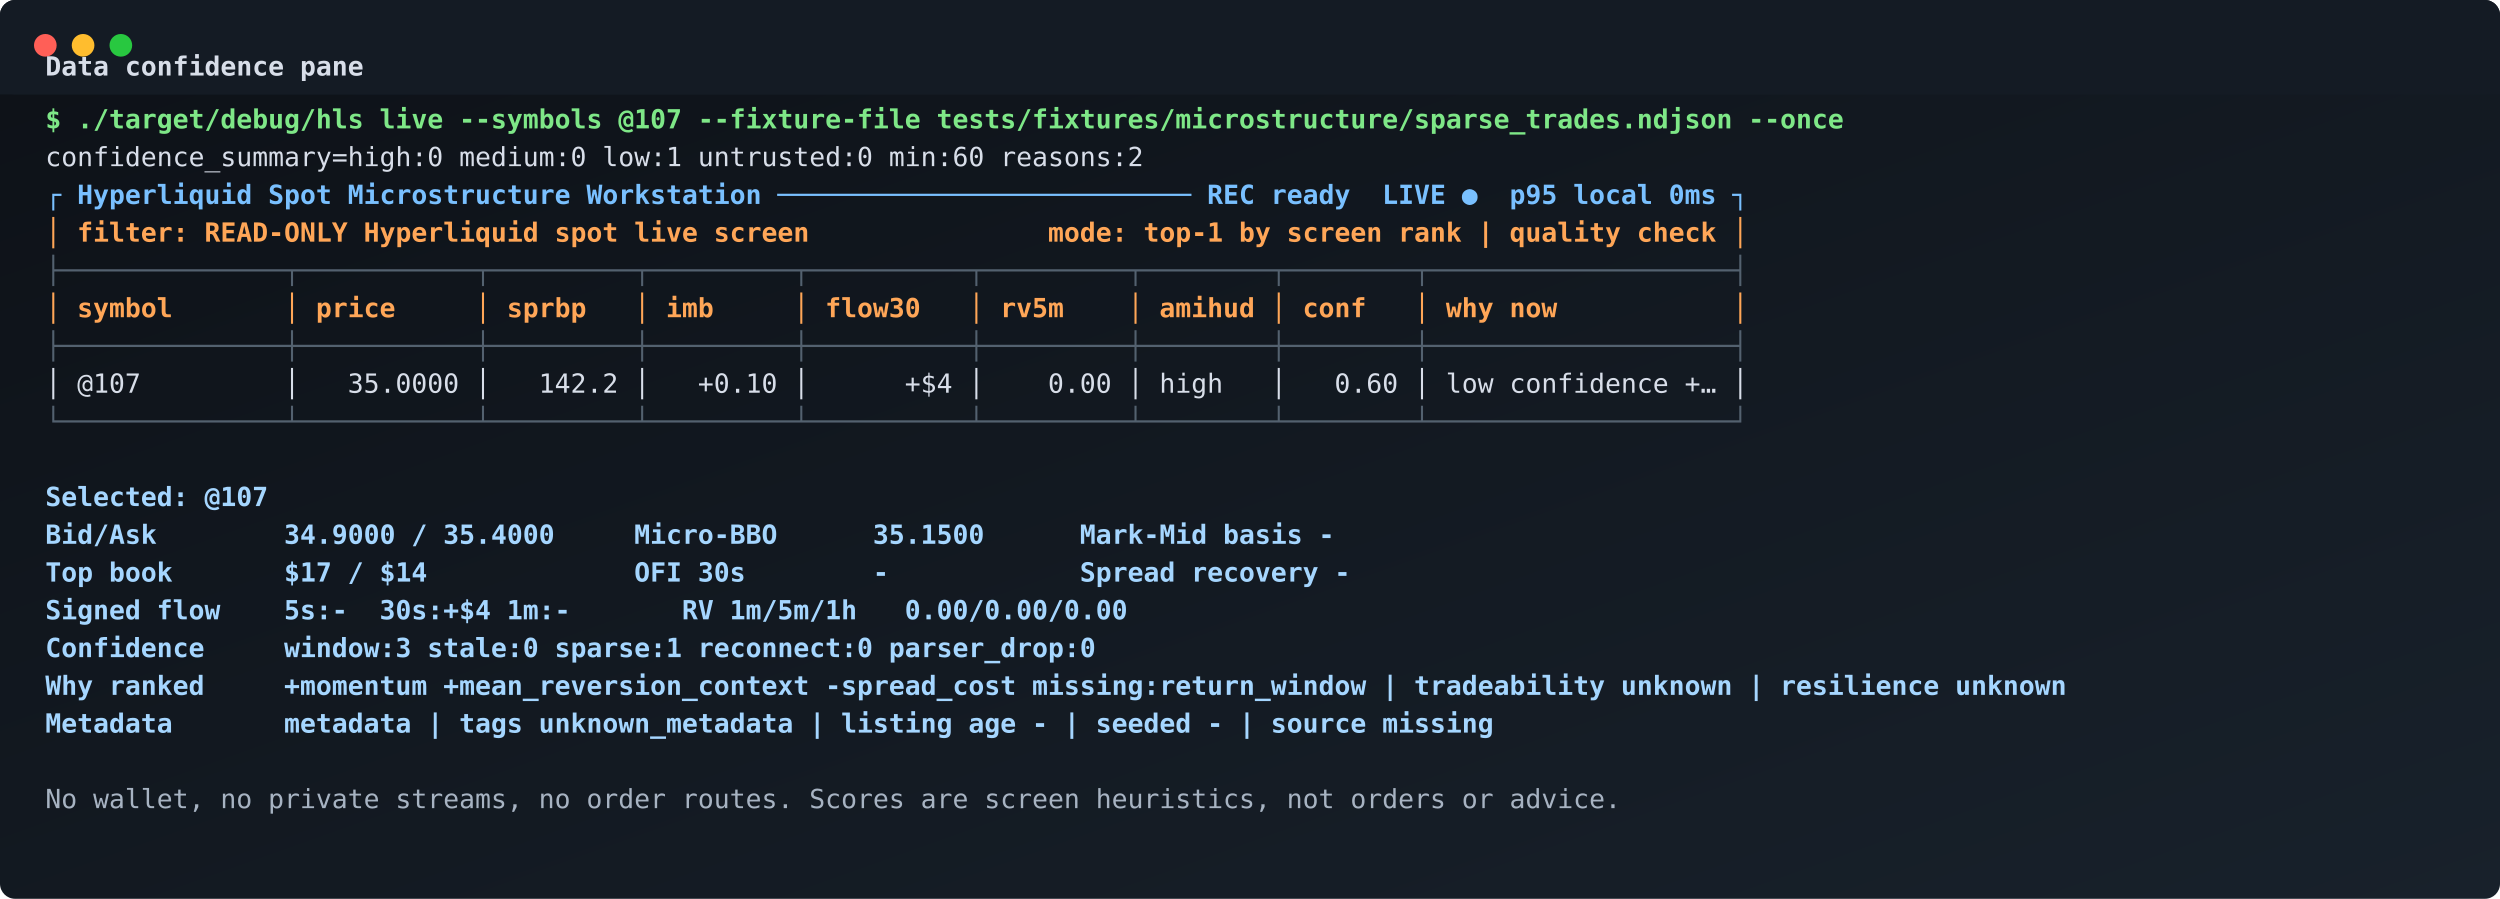
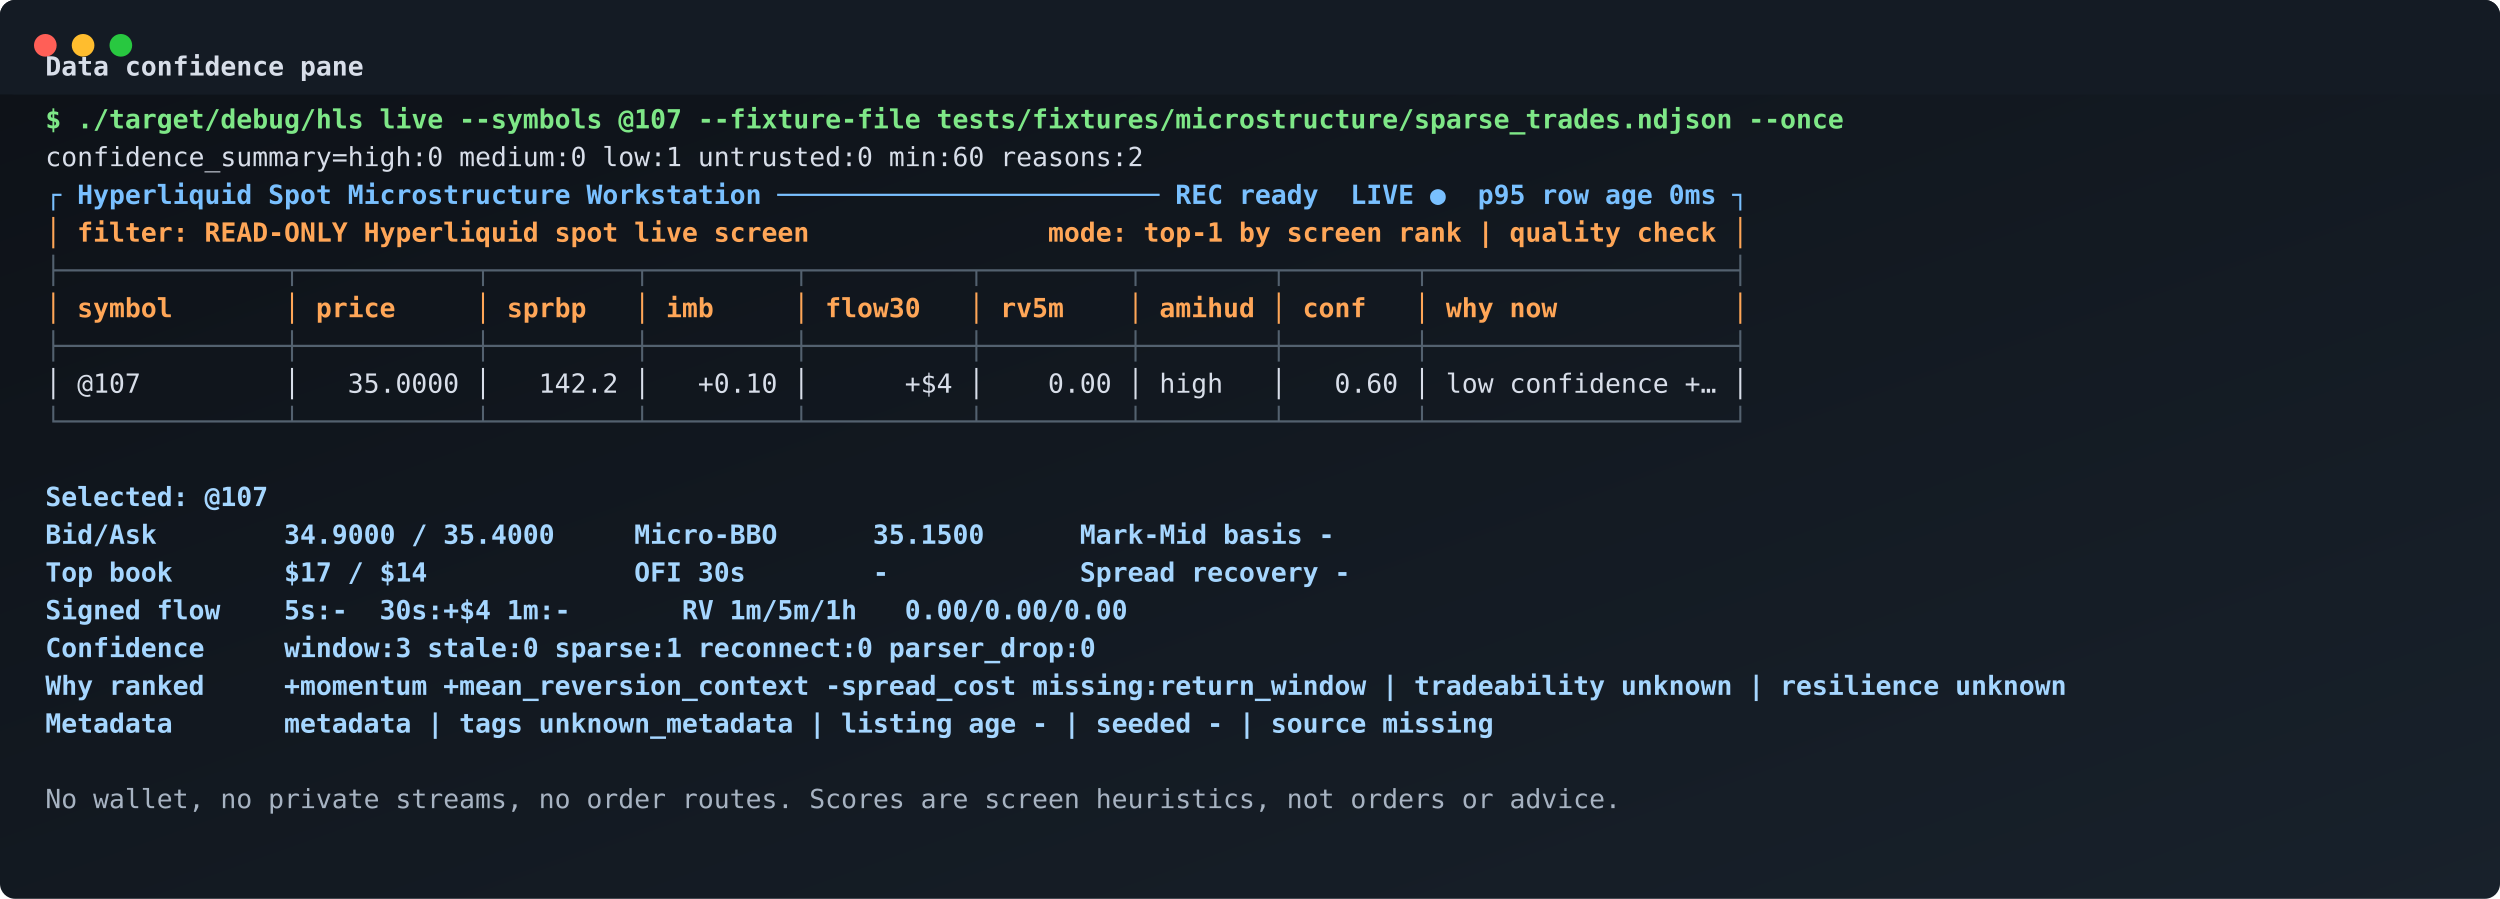
<svg xmlns="http://www.w3.org/2000/svg" role="img" xml:space="preserve" aria-label="Data confidence pane terminal screenshot" viewBox="0 0 1324 476" width="1324" height="476">
  <defs>
    <linearGradient id="bg" x1="0" x2="1" y1="0" y2="1">
      <stop offset="0" stop-color="#0d1117" />
      <stop offset="1" stop-color="#18212b" />
    </linearGradient>
  </defs>
  <rect width="1324" height="476" rx="8" fill="url(#bg)" />
  <rect x="0" y="0" width="1324" height="50" rx="8" fill="#141b24" />
  <rect x="0" y="42" width="1324" height="8" fill="#141b24" />
  <circle cx="24" cy="24" r="6" fill="#ff5f57" />
  <circle cx="44" cy="24" r="6" fill="#ffbd2e" />
  <circle cx="64" cy="24" r="6" fill="#28c840" />
  <text x="24" y="40" fill="#d8dee9" font-family="ui-monospace, SFMono-Regular, Menlo, Consolas, monospace" font-size="14" font-weight="700">Data confidence pane</text>
  <text x="24" y="68" fill="#7ee787" font-family="ui-monospace, SFMono-Regular, Menlo, Consolas, monospace" font-size="14" font-weight="700">$ ./target/debug/hls live --symbols @107 --fixture-file tests/fixtures/microstructure/sparse_trades.ndjson --once</text>
  <text x="24" y="88" fill="#d8dee9" font-family="ui-monospace, SFMono-Regular, Menlo, Consolas, monospace" font-size="14" font-weight="400">confidence_summary=high:0 medium:0 low:1 untrusted:0 min:60 reasons:2</text>
-   <text x="24" y="108" fill="#79c0ff" font-family="ui-monospace, SFMono-Regular, Menlo, Consolas, monospace" font-size="14" font-weight="700">┌ Hyperliquid Spot Microstructure Workstation ────────────────────────── REC ready  LIVE ●  p95 local 0ms ┐</text>
+   <text x="24" y="108" fill="#79c0ff" font-family="ui-monospace, SFMono-Regular, Menlo, Consolas, monospace" font-size="14" font-weight="700">┌ Hyperliquid Spot Microstructure Workstation ──────────────────────── REC ready  LIVE ●  p95 row age 0ms ┐</text>
  <text x="24" y="128" fill="#ffa657" font-family="ui-monospace, SFMono-Regular, Menlo, Consolas, monospace" font-size="14" font-weight="700">│ filter: READ-ONLY Hyperliquid spot live screen               mode: top-1 by screen rank | quality check │</text>
  <text x="24" y="148" fill="#53616f" font-family="ui-monospace, SFMono-Regular, Menlo, Consolas, monospace" font-size="14" font-weight="400">├──────────────┬───────────┬─────────┬─────────┬──────────┬─────────┬────────┬────────┬───────────────────┤</text>
  <text x="24" y="168" fill="#ffa657" font-family="ui-monospace, SFMono-Regular, Menlo, Consolas, monospace" font-size="14" font-weight="700">│ symbol       │ price     │ sprbp   │ imb     │ flow30   │ rv5m    │ amihud │ conf   │ why now           │</text>
  <text x="24" y="188" fill="#53616f" font-family="ui-monospace, SFMono-Regular, Menlo, Consolas, monospace" font-size="14" font-weight="400">├──────────────┼───────────┼─────────┼─────────┼──────────┼─────────┼────────┼────────┼───────────────────┤</text>
  <text x="24" y="208" fill="#d8dee9" font-family="ui-monospace, SFMono-Regular, Menlo, Consolas, monospace" font-size="14" font-weight="400">│ @107         │   35.0000 │   142.2 │   +0.10 │      +$4 │    0.00 │ high   │   0.60 │ low confidence +… │</text>
  <text x="24" y="228" fill="#53616f" font-family="ui-monospace, SFMono-Regular, Menlo, Consolas, monospace" font-size="14" font-weight="400">└──────────────┴───────────┴─────────┴─────────┴──────────┴─────────┴────────┴────────┴───────────────────┘</text>
  <text x="24" y="248" fill="#d8dee9" font-family="ui-monospace, SFMono-Regular, Menlo, Consolas, monospace" font-size="14" font-weight="400" />
  <text x="24" y="268" fill="#a5d6ff" font-family="ui-monospace, SFMono-Regular, Menlo, Consolas, monospace" font-size="14" font-weight="600">Selected: @107</text>
  <text x="24" y="288" fill="#a5d6ff" font-family="ui-monospace, SFMono-Regular, Menlo, Consolas, monospace" font-size="14" font-weight="600">Bid/Ask        34.9000 / 35.4000     Micro-BBO      35.1500      Mark-Mid basis -</text>
  <text x="24" y="308" fill="#a5d6ff" font-family="ui-monospace, SFMono-Regular, Menlo, Consolas, monospace" font-size="14" font-weight="600">Top book       $17 / $14             OFI 30s        -            Spread recovery -</text>
  <text x="24" y="328" fill="#a5d6ff" font-family="ui-monospace, SFMono-Regular, Menlo, Consolas, monospace" font-size="14" font-weight="600">Signed flow    5s:-  30s:+$4 1m:-       RV 1m/5m/1h   0.00/0.00/0.00</text>
  <text x="24" y="348" fill="#a5d6ff" font-family="ui-monospace, SFMono-Regular, Menlo, Consolas, monospace" font-size="14" font-weight="600">Confidence     window:3 stale:0 sparse:1 reconnect:0 parser_drop:0</text>
  <text x="24" y="368" fill="#a5d6ff" font-family="ui-monospace, SFMono-Regular, Menlo, Consolas, monospace" font-size="14" font-weight="600">Why ranked     +momentum +mean_reversion_context -spread_cost missing:return_window | tradeability unknown | resilience unknown</text>
  <text x="24" y="388" fill="#a5d6ff" font-family="ui-monospace, SFMono-Regular, Menlo, Consolas, monospace" font-size="14" font-weight="600">Metadata       metadata | tags unknown_metadata | listing age - | seeded - | source missing</text>
  <text x="24" y="408" fill="#d8dee9" font-family="ui-monospace, SFMono-Regular, Menlo, Consolas, monospace" font-size="14" font-weight="400" />
  <text x="24" y="428" fill="#a7b3c2" font-family="ui-monospace, SFMono-Regular, Menlo, Consolas, monospace" font-size="14" font-weight="400">No wallet, no private streams, no order routes. Scores are screen heuristics, not orders or advice.</text>
</svg>
